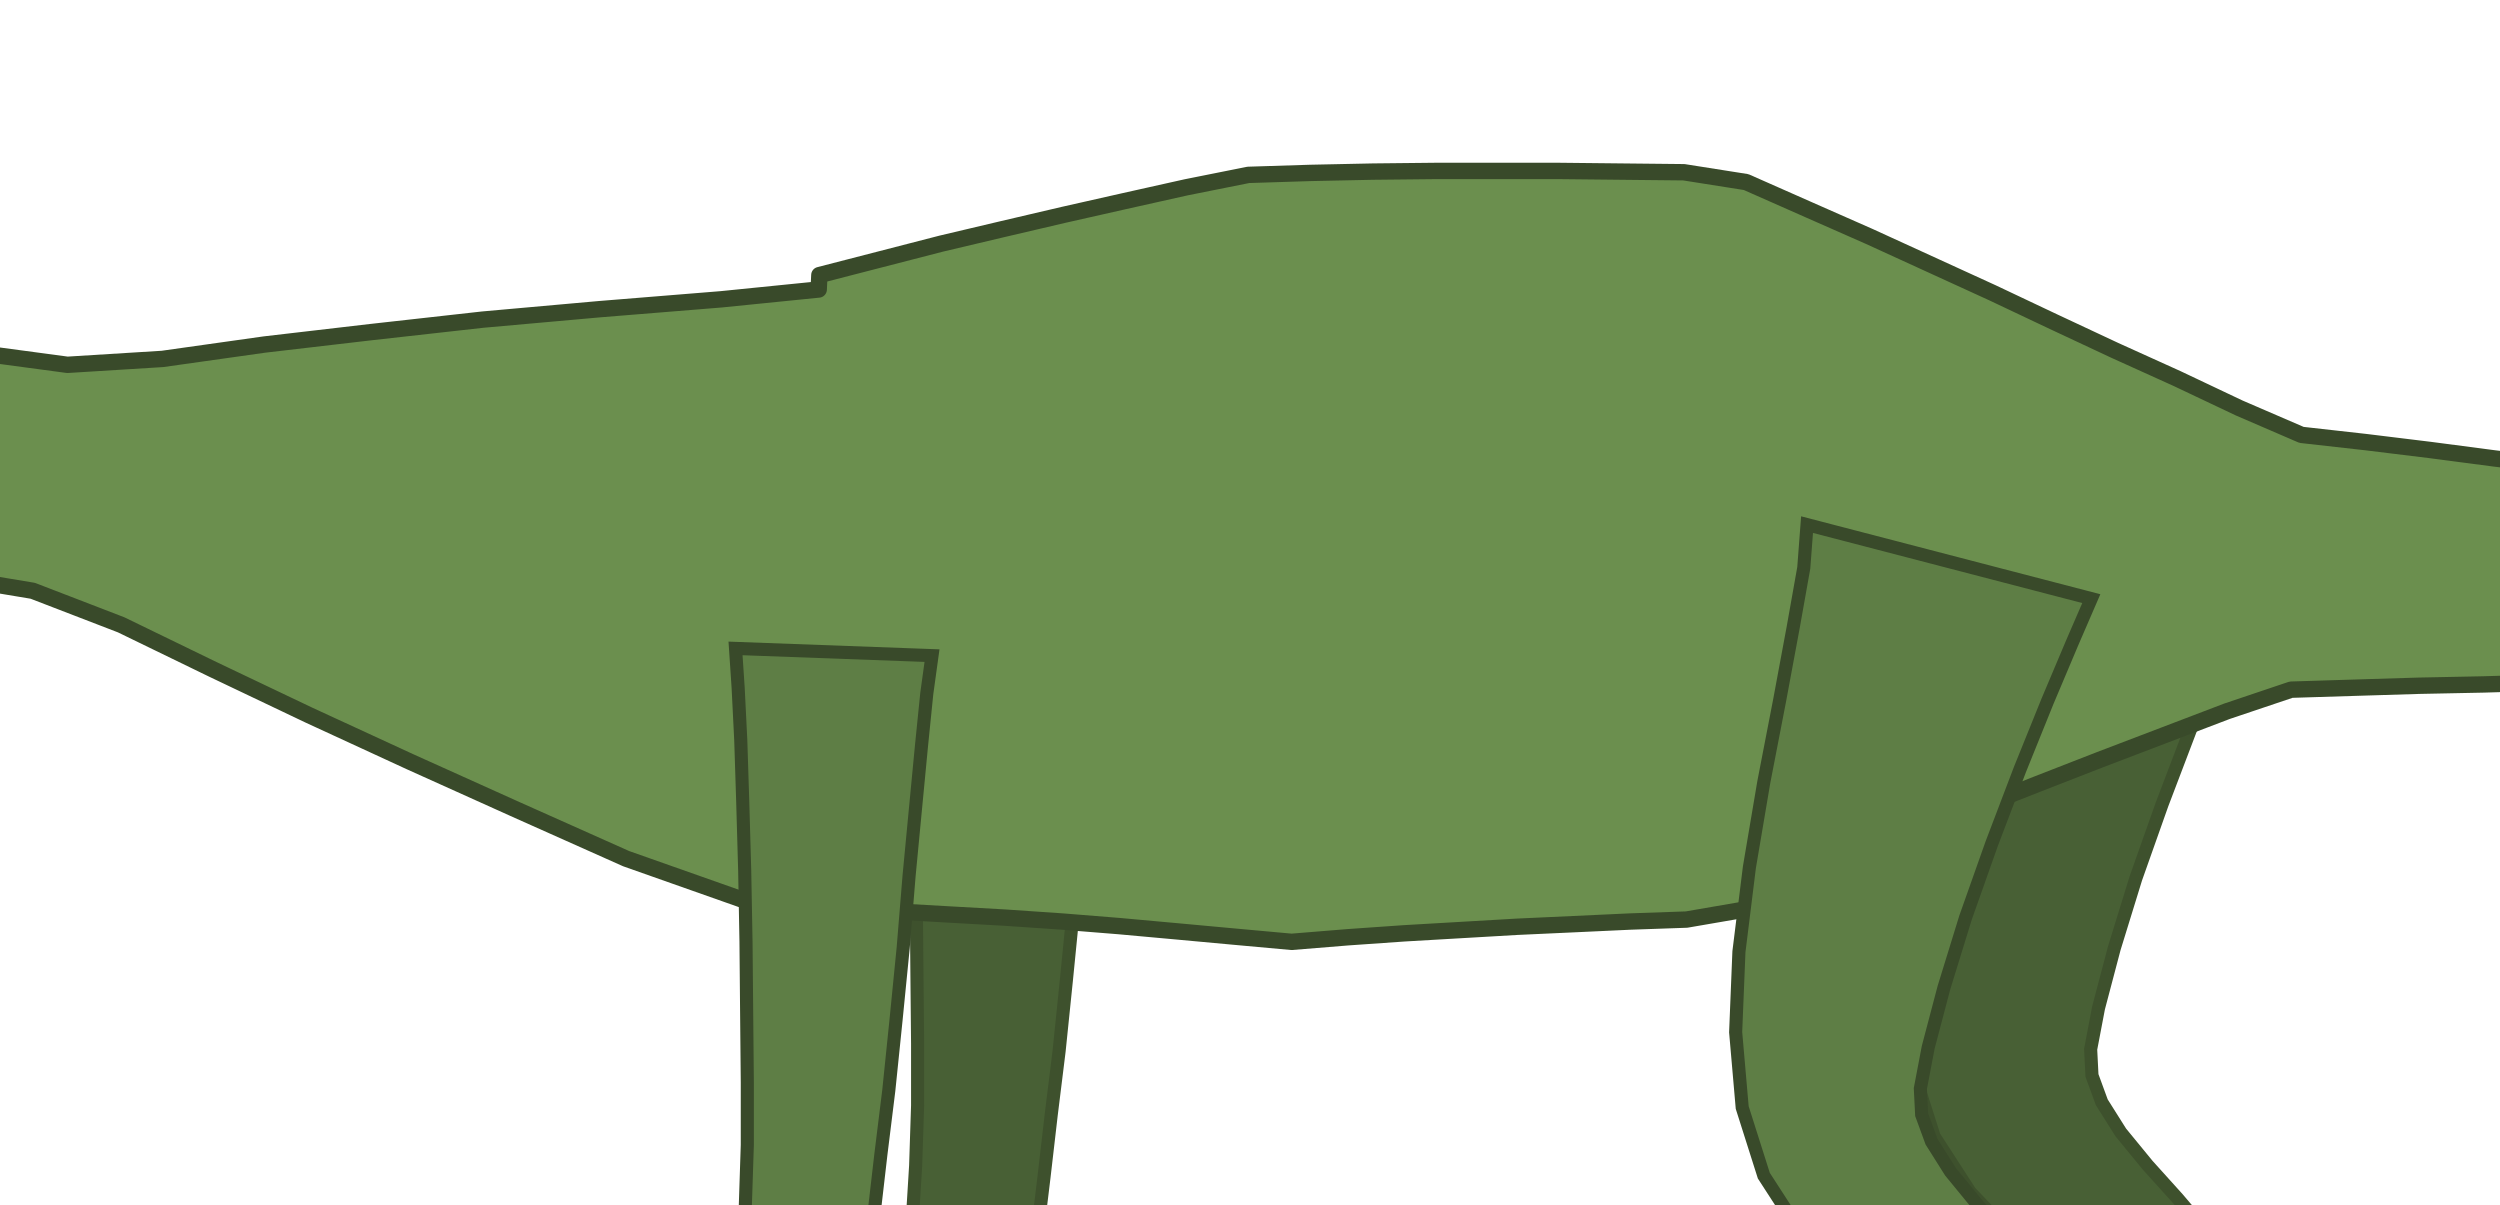
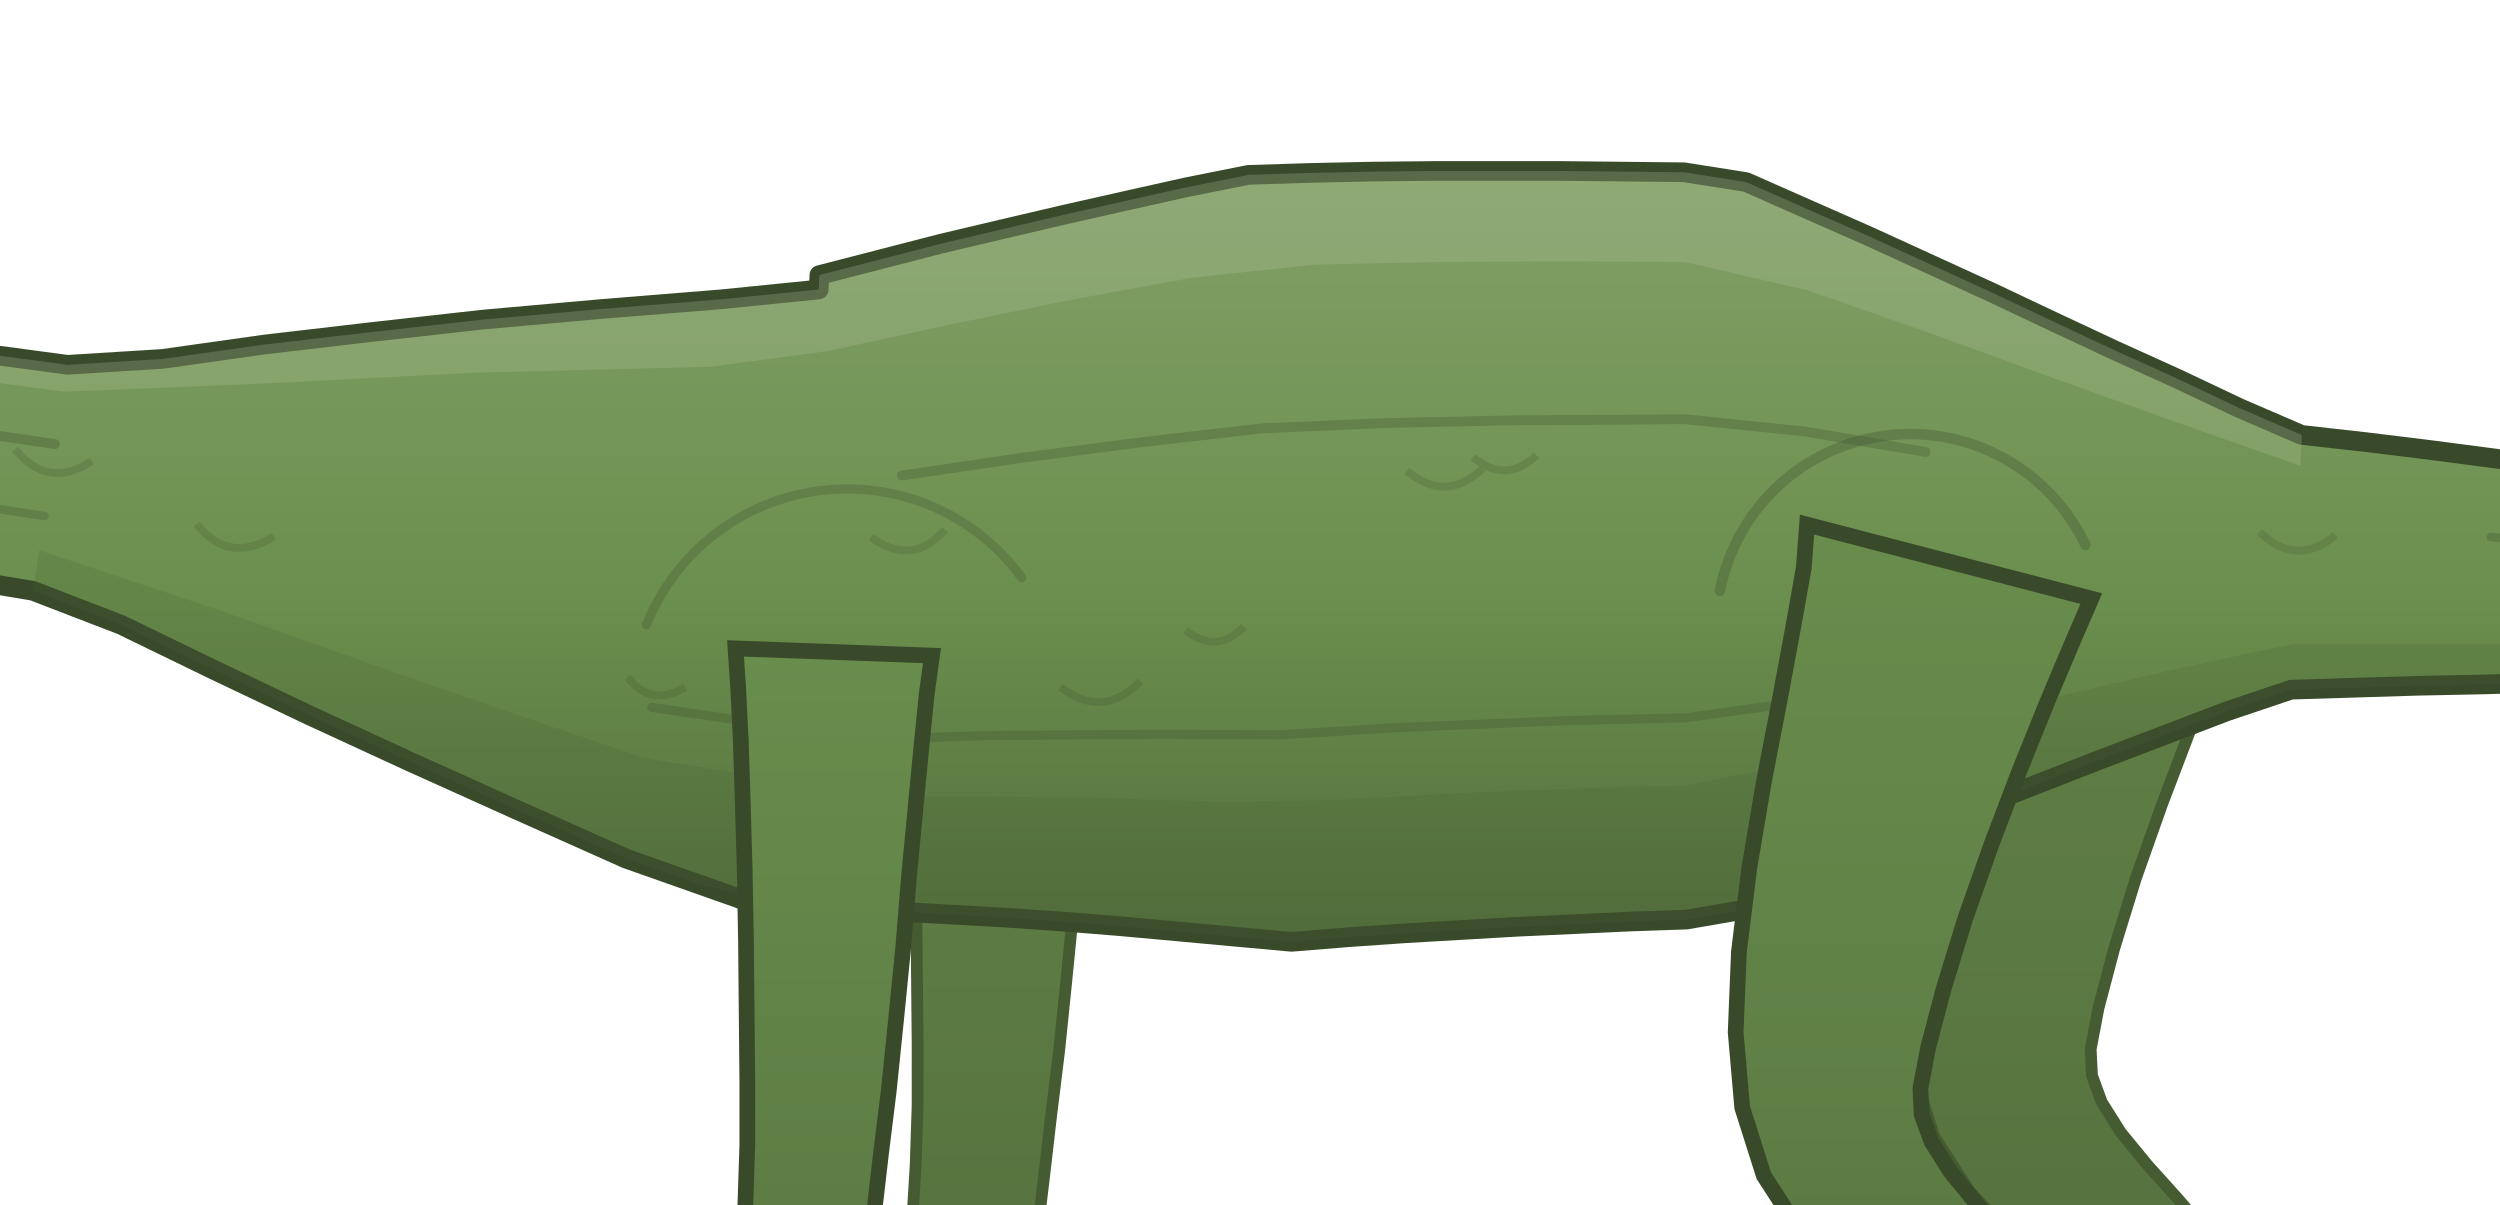
<svg xmlns="http://www.w3.org/2000/svg" viewBox="211.4 218.5 381.7 183.9" role="img" aria-label="Diplodocus back">
-   <path d="M513.3 292.6L512.8 299.2L511.2 308.2L509.1 319.5L506.7 331.9L504.5 344.9L502.9 357.8L502.4 370.1L503.4 381.6L506.7 392L512.2 400.5L518.4 407L524.7 412L530.4 416.1L535 419.4L537.9 421.8L539.4 423.4L539 425.4L537.7 428.2L535.5 431.6L532.6 435.2L529.3 438.8L526 442.2L522.9 445.4L520.6 448L537.4 460L538.6 457.8L540.7 454.8L543.7 450.7L547.1 446L550.4 440.6L553.2 434.7L554.9 428L554.6 420.6L552.5 413.2L548.5 406.9L543.9 401.5L539.3 396.4L535.2 391.4L532.3 386.8L530.8 382.7L530.6 378.7L531.8 372.4L534.2 363.3L537.5 352.6L541.5 341.3L545.8 330L550 319.6L553.8 310.6L556.7 303.9Z" fill="#486035" stroke="#3e512d" stroke-width="2" />
-   <ellipse cx="527" cy="461" rx="25.8" ry="6.5" fill="#486035" stroke="#3e512d" stroke-width="2" />
-   <path d="M349.7 311.5L350.1 317.5L350.5 325.5L350.8 334.9L351.1 345.4L351.3 356.3L351.4 367.3L351.5 377.8L351.5 387.3L351.2 396.5L350.6 406.3L349.9 416.1L349.2 425.8L348.6 434.9L348 443L347.5 449.9L347.3 455.2L362.2 456.8L363.1 451.7L364.2 444.9L365.5 436.8L366.8 427.7L368.2 418L369.6 408.1L370.8 398.2L371.9 388.7L373.1 379L374.2 368.3L375.3 357.2L376.2 346.2L377.2 335.7L378.1 326.3L378.9 318.4L379.7 312.6Z" fill="#486035" stroke="#3e512d" stroke-width="2" />
-   <ellipse cx="352.7" cy="462" rx="18.5" ry="5.5" fill="#486035" stroke="#3e512d" stroke-width="2" />
  <defs>
    <clipPath id="bod-part-diplodocus-back">
      <path d="M804.4 317.8L793.2 316.1L782 314.4L770.8 312.8L759.8 311.2L748.8 309.6L737.9 308L727.1 306.4L716.3 304.9L705.6 303.4L694.9 301.9L684.4 300.5L673.9 299L663.4 297.6L653.1 296.3L642.8 294.9L632.5 293.6L622.4 292.3L612.3 291L602.3 289.7L592.3 288.5L582.4 287.2L572.6 286L562.8 284.9L553.3 280.8L543.8 276.3L534.3 272L524.9 267.6L515.6 263.2L506.2 258.9L496.8 254.6L487.5 250.5L478 246.3L468.5 244.8L459 244.7L449.5 244.6L440 244.6L430.5 244.6L421 244.7L411.5 244.9L402 245.2L392.5 247.1L383.1 249.2L373.8 251.3L364.4 253.5L355.1 255.7L345.8 258.1L336.5 260.5L336.4 262.7L321.5 264.2L303 265.7L285.1 267.3L268.1 269.2L251.8 271.1L236.2 273.3L221.7 274.2L208.3 272.4L195.6 270.7L183.7 269.2L172.5 267.9L162.1 266.7L152.3 265.7L143.3 264.9L135 264.2L127.4 263.7L120.4 263.3L114.2 263.2L108.6 263.1L103.6 263.3L99.2 263.7L95 264.3L90.9 265.4L85.8 267.8L81.1 275.6L82.3 285.1L86.5 288.9L90.3 290.1L93.8 290.4L100.4 280.5L99.5 277.9L100.3 276.5L103.1 278L104.3 285.6L101.1 291.8L99.1 293L99.3 293.1L101.1 293.1L104.1 293.2L107.9 293.4L112.7 293.8L118.3 294.3L124.7 295L131.8 295.9L139.8 296.9L148.5 298.1L157.9 299.4L168.1 301L179.1 302.6L190.8 304.5L203.2 306.5L216.4 308.7L229.9 313.9L243.9 320.7L258.6 327.7L274 334.8L290.2 342.1L307 349.6L329.1 357.4L347.1 357.6L355.9 358.1L364.8 358.6L373.6 359.2L382.3 359.9L391.1 360.7L399.8 361.5L408.6 362.3L417.2 361.6L425.8 361L434.4 360.5L443 360L451.7 359.6L460.3 359.2L468.9 358.9L477.6 357.4L486.3 353.4L495 349.5L503.8 345.7L513.1 341.9L522.5 338.2L532 334.5L541.7 330.8L551.4 327.1L561.2 323.8L570.9 323.5L580.7 323.2L590.6 323L600.6 322.7L610.6 322.5L620.7 322.3L630.9 322.2L641.2 322L651.5 321.9L661.9 321.8L672.4 321.7L683 321.7L693.6 321.7L704.3 321.7L715.1 321.7L725.9 321.7L736.9 321.8L747.9 321.9L758.9 322L770.1 322.2L781.3 322.4L792.6 322.5L804 322.8Z" />
    </clipPath>
+     <linearGradient id="gb-part-diplodocus-back" x1="0" y1="0" x2="0" y2="1">
+       <stop offset="0" stop-color="#82a068" />
+       <stop offset="0.55" stop-color="#6b8f4e" />
+       <stop offset="1" stop-color="#536f3d" />
+     </linearGradient>
+     <linearGradient id="gl-part-diplodocus-back" x1="0" y1="0" x2="0" y2="1">
+       <stop offset="0" stop-color="#698d4d" />
+       <stop offset="0.55" stop-color="#5e7e45" />
+       <stop offset="1" stop-color="#526c3c" />
+     </linearGradient>
+     <linearGradient id="gf-part-diplodocus-back" x1="0" y1="0" x2="0" y2="1">
+       <stop offset="0" stop-color="#628347" />
+       <stop offset="0.55" stop-color="#597641" />
+       <stop offset="1" stop-color="#506a3a" />
+     </linearGradient>
  </defs>
-   <path d="M804.4 317.8L793.2 316.1L782 314.4L770.8 312.8L759.8 311.2L748.8 309.6L737.9 308L727.1 306.4L716.3 304.9L705.6 303.4L694.9 301.9L684.4 300.5L673.9 299L663.4 297.6L653.1 296.3L642.8 294.9L632.5 293.6L622.4 292.3L612.3 291L602.3 289.7L592.3 288.5L582.4 287.2L572.6 286L562.8 284.9L553.3 280.8L543.8 276.3L534.3 272L524.9 267.6L515.6 263.2L506.2 258.9L496.8 254.6L487.5 250.5L478 246.3L468.5 244.8L459 244.7L449.5 244.6L440 244.6L430.5 244.6L421 244.7L411.5 244.9L402 245.2L392.5 247.1L383.1 249.2L373.8 251.3L364.4 253.5L355.1 255.7L345.8 258.1L336.5 260.5L336.4 262.7L321.5 264.2L303 265.7L285.1 267.3L268.1 269.2L251.8 271.1L236.2 273.3L221.7 274.2L208.3 272.4L195.6 270.7L183.7 269.2L172.5 267.9L162.1 266.7L152.3 265.7L143.3 264.9L135 264.2L127.4 263.7L120.4 263.3L114.2 263.2L108.6 263.1L103.6 263.3L99.2 263.7L95 264.3L90.9 265.4L85.8 267.8L81.1 275.6L82.3 285.1L86.5 288.9L90.3 290.1L93.8 290.4L100.4 280.5L99.5 277.9L100.3 276.5L103.1 278L104.3 285.6L101.1 291.8L99.1 293L99.3 293.1L101.1 293.1L104.1 293.2L107.9 293.4L112.7 293.8L118.3 294.3L124.7 295L131.8 295.9L139.8 296.9L148.5 298.1L157.9 299.4L168.1 301L179.1 302.6L190.8 304.5L203.2 306.5L216.4 308.7L229.9 313.9L243.9 320.7L258.6 327.7L274 334.8L290.2 342.1L307 349.6L329.1 357.4L347.1 357.6L355.9 358.1L364.8 358.6L373.6 359.2L382.3 359.9L391.1 360.7L399.8 361.5L408.6 362.3L417.2 361.6L425.8 361L434.4 360.5L443 360L451.7 359.6L460.3 359.2L468.9 358.9L477.6 357.4L486.3 353.4L495 349.5L503.8 345.7L513.1 341.9L522.5 338.2L532 334.5L541.7 330.8L551.4 327.1L561.2 323.8L570.9 323.5L580.7 323.2L590.6 323L600.6 322.7L610.6 322.5L620.7 322.3L630.9 322.2L641.2 322L651.5 321.9L661.9 321.8L672.4 321.7L683 321.7L693.6 321.7L704.3 321.7L715.1 321.7L725.9 321.7L736.9 321.8L747.9 321.9L758.9 322L770.1 322.2L781.3 322.4L792.6 322.5L804 322.8Z" fill="#6b8f4e" stroke="#394a2a" stroke-width="2.5" stroke-linejoin="round" />
+   <path d="M513.3 292.6L512.8 299.2L511.2 308.2L509.1 319.5L506.7 331.9L504.5 344.9L502.9 357.8L502.4 370.1L503.4 381.6L506.7 392L512.2 400.5L518.4 407L524.7 412L530.4 416.1L535 419.4L537.9 421.8L539.4 423.4L539 425.4L537.7 428.2L535.5 431.6L532.6 435.2L529.3 438.8L526 442.2L522.9 445.4L520.6 448L537.4 460L538.6 457.8L540.7 454.8L543.7 450.7L547.1 446L550.4 440.6L553.2 434.7L554.9 428L554.6 420.6L552.5 413.2L548.5 406.9L543.9 401.5L539.3 396.4L535.2 391.4L532.3 386.8L530.8 382.7L530.6 378.7L531.8 372.4L534.2 363.3L537.5 352.6L541.5 341.3L545.8 330L550 319.6L553.8 310.6L556.7 303.9Z" fill="url(#gf-part-diplodocus-back)" stroke="#455b32" stroke-width="1.8" />
+   <ellipse cx="527" cy="461" rx="25.8" ry="6.5" fill="url(#gf-part-diplodocus-back)" stroke="#455b32" stroke-width="2" />
+   <path d="M519.3 456.8L517.7 463M530.1 456.8L528.5 463" fill="none" stroke="#394a2a" stroke-width="1.2" opacity="0.45" />
+   <path d="M349.7 311.5L350.1 317.5L350.5 325.5L350.8 334.9L351.1 345.4L351.3 356.3L351.4 367.3L351.5 377.8L351.5 387.3L351.2 396.5L350.6 406.3L349.9 416.1L349.2 425.8L348.6 434.9L348 443L347.5 449.9L347.3 455.2L362.2 456.8L363.1 451.7L364.2 444.9L365.5 436.8L366.8 427.7L368.2 418L369.6 408.1L370.8 398.2L371.9 388.7L373.1 379L374.2 368.3L375.3 357.2L376.2 346.2L377.2 335.7L378.1 326.3L378.9 318.4L379.7 312.6Z" fill="url(#gf-part-diplodocus-back)" stroke="#455b32" stroke-width="1.8" />
+   <ellipse cx="352.7" cy="462" rx="18.5" ry="5.5" fill="url(#gf-part-diplodocus-back)" stroke="#455b32" stroke-width="2" />
+   <path d="M347.2 458.4L345.6 463.7M354.9 458.4L353.3 463.7" fill="none" stroke="#394a2a" stroke-width="1.2" opacity="0.45" />
+   <path d="M804.4 317.8L793.2 316.1L782 314.4L770.8 312.8L759.8 311.2L748.8 309.6L737.9 308L727.1 306.4L716.3 304.9L705.6 303.4L694.9 301.9L684.4 300.5L673.9 299L663.4 297.6L653.1 296.3L642.8 294.9L632.5 293.6L622.4 292.3L612.3 291L602.3 289.7L592.3 288.5L582.4 287.2L572.6 286L562.8 284.9L553.3 280.8L543.8 276.3L534.3 272L524.9 267.6L515.6 263.2L506.2 258.9L496.8 254.6L487.5 250.5L478 246.3L468.5 244.8L459 244.7L449.5 244.6L440 244.6L430.5 244.6L421 244.7L411.5 244.9L402 245.2L392.5 247.1L383.1 249.2L373.8 251.3L364.4 253.5L355.1 255.7L345.8 258.1L336.5 260.5L336.4 262.7L321.5 264.2L303 265.7L285.1 267.3L268.1 269.2L251.8 271.1L236.2 273.3L221.7 274.2L208.3 272.4L195.6 270.7L183.7 269.2L172.5 267.9L162.1 266.7L152.3 265.7L143.3 264.9L135 264.2L127.4 263.7L120.4 263.3L114.2 263.2L108.6 263.1L103.6 263.3L99.2 263.7L95 264.3L90.9 265.4L85.8 267.8L81.1 275.6L82.3 285.1L86.5 288.9L90.3 290.1L93.8 290.4L100.4 280.5L99.5 277.9L100.3 276.5L103.1 278L104.3 285.6L101.1 291.8L99.1 293L99.3 293.1L101.1 293.1L104.1 293.2L107.9 293.4L112.7 293.8L118.3 294.3L124.7 295L131.8 295.9L139.8 296.9L148.5 298.1L157.9 299.4L168.1 301L179.1 302.6L190.8 304.5L203.2 306.5L216.4 308.7L229.9 313.9L243.9 320.7L258.6 327.7L274 334.8L290.2 342.1L307 349.6L329.1 357.4L347.1 357.6L355.9 358.1L364.8 358.6L373.6 359.2L382.3 359.9L391.1 360.7L399.8 361.5L408.6 362.3L417.2 361.6L425.8 361L434.4 360.5L443 360L451.7 359.6L460.3 359.2L468.9 358.9L477.6 357.4L486.3 353.4L495 349.5L503.8 345.7L513.1 341.9L522.5 338.2L532 334.5L541.7 330.8L551.4 327.1L561.2 323.8L570.9 323.5L580.7 323.2L590.6 323L600.6 322.7L610.6 322.5L620.7 322.3L630.9 322.2L641.2 322L651.5 321.9L661.9 321.8L672.4 321.7L683 321.7L693.6 321.7L704.3 321.7L715.1 321.7L725.9 321.7L736.9 321.8L747.9 321.9L758.9 322L770.1 322.2L781.3 322.4L792.6 322.5L804 322.8Z" fill="url(#gb-part-diplodocus-back)" stroke="#394a2a" stroke-width="3" stroke-linejoin="round" />
+   <g clip-path="url(#bod-part-diplodocus-back)">
+     <path d="M770.1 322.4L747.8 322.2L725.9 322L704.3 322L682.9 322.1L661.9 322.3L641.1 322.6L620.7 322.9L600.5 323.4L580.7 324L561.1 324.6L541.6 331.9L522.5 339.6L503.8 347.4L486.2 355.5L468.9 361.2L451.7 361.9L434.5 362.8L417.3 364L400 363.8L382.5 362.1L365 360.7L347.3 359.5L306.7 351.3L273.8 336.2L243.7 321.7L216.3 309.4L217.4 302.5L245.3 311.8L276 322.7L309.6 334.2L345.2 340.1L363 340.1L380.8 340.4L398.5 340.9L416.1 340.6L433.7 339.6L451.3 338.9L468.9 338.4L486.5 334.9L504.3 330.1L522.9 325.5L542 321L561.5 316.8L581 316.8L600.9 316.8L621 316.9L641.5 317.1L662.2 317.5L683.2 317.9L704.5 318.4L726.1 319L748 319.7L770.2 320.5Z" fill="#475d34" opacity="0.2" />
+     <path d="M562.9 284.1L543.8 275.3L525 266.2L506.2 257.2L487.5 248.4L468.5 242.5L449.5 242.3L430.4 242.3L411.4 242.6L392.4 244.8L373.6 249.1L354.9 253.7L336.3 258.5L321.8 262.5L285.4 266L252 270.2L221.8 273.5L195.7 270L172.6 267.2L152.4 265.1L135 263.6L120.5 262.7L108.6 262.5L99.1 263.1L90.7 264.8L80.7 275.4L86.3 289.2L88.2 287.4L83.9 276.8L91.9 268.7L99.4 267.2L108.5 266.8L120.2 267.1L134.6 268L151.9 269.6L172 271.9L195.1 274.8L221.1 278.3L250.8 277.1L283.8 275.4L319.8 274.5L337.8 272.1L356.2 268.1L374.8 264.3L393.4 260.9L412.2 258.9L431 258.5L449.8 258.4L468.6 258.5L487.3 262.8L505.9 269.3L524.6 276.1L543.5 282.9L562.6 289.6Z" fill="#b4c59f" opacity="0.26" />
+   </g>
+   <g clip-path="url(#bod-part-diplodocus-back)">
+     <g fill="none" stroke="#394a2a" stroke-width="1.2" opacity="0.2">
+       <path d="M253.2 300.4Q246.4 304.7 241.4 298.5" />
+       <path d="M316 323.4Q310.9 326.6 307.2 321.9" />
+       <path d="M209.8 292.3Q204.9 295.6 201.1 291" />
+       <path d="M385.5 322.5Q379.9 328.4 373.3 323.4" />
+       <path d="M401.3 314.2Q397.1 318.5 392.4 314.7" />
+       <path d="M568 300.2Q562 305.2 556.4 299.7" />
+       <path d="M437.8 290Q432.2 295.4 426.2 290.4" />
+       <path d="M336.1 326.8Q331.1 330.6 326.8 326.1" />
+       <path d="M519.8 320.6Q513.6 325.9 507.7 320.3" />
+       <path d="M197.9 285.5Q193.1 288.7 189.4 284.2" />
+       <path d="M187.7 283.9Q181.1 288.4 175.9 282.3" />
+       <path d="M355.7 299.4Q350.5 305.1 344.4 300.5" />
+       <path d="M225.4 288.9Q218.8 293.3 213.7 287.1" />
+       <path d="M446 288Q441.3 292.5 436.3 288.3" />
+     </g>
+     <g fill="none" stroke="#394a2a" stroke-linecap="round">
+       <path d="M219.8 286.3L193.9 282.5L171 279.5L160.6 278.2L142.1 276.1L133.9 275.3L119.7 274.2L113.7 273.9L103.8 273.8L99.9 274" stroke-width="1.5" opacity="0.3" />
+       <path d="M218.2 297.3L192.4 293.3L180.6 291.6L169.6 290L149.7 287.4L140.9 286.3L125.6 284.7L119 284.1L113.2 283.7" stroke-width="1.3" opacity="0.26" />
+       <path d="M505.4 287.5L487.1 284.4L468.7 282.5L441 282.7L422.6 283.1L404.1 283.9L385.8 286L367.4 288.4L349.1 291.1" stroke-width="1.5" opacity="0.28" />
+       <path d="M486.6 325.6L468.8 328.1L451.1 328.5L424.5 329.6L406.8 330.7L389 330.6L362.1 330.8L344.2 331.4L310.9 326.5" stroke-width="1.4" opacity="0.26" />
+       <path d="M759.5 315L737.5 312.8L715.9 310.8L694.5 308.8L673.4 307L652.5 305.2L632 303.6L611.7 302L591.7 300.5" stroke-width="1.3" opacity="0.28" />
+       <path d="M748.2 317.6L726.3 316.4L704.7 315.3L694.1 314.8L672.9 313.8L652.1 312.9L641.7 312.5L621.3 311.8L611.2 311.5" stroke-width="1.3" opacity="0.24" />
+       <path d="M474 308.7A29.6 29.6 0 0 1 529.8 301.7" stroke-width="1.6" opacity="0.3" />
+       <path d="M310.1 313.9A33 33 0 0 1 367.4 306.7" stroke-width="1.4" opacity="0.26" />
+     </g>
+   </g>
  <path d="M108 290.4L104 290.2L98.9 290.2L98.2 290.1L101.6 284.4L100.3 279L97.7 280.3" fill="none" stroke="#394a2a" stroke-width="2" opacity="0.7" />
+   <path d="M112.9 290.8Q114.1 285.9 118.3 282.1" fill="none" stroke="#394a2a" stroke-width="1.6" opacity="0.45" />
+   <path d="M89.4 282.9Q89.2 286.6 92.8 286.7" fill="none" stroke="#394a2a" stroke-width="1.6" opacity="0.75" />
  <circle cx="89" cy="279" r="3.5" fill="#fdfaef" stroke="#394a2a" stroke-width="1.5" />
-   <circle cx="88.1" cy="279" r="1.6" fill="#1c1a14" />
-   <path d="M487.3 298.6L486.8 305.2L485.2 314.2L483.1 325.5L480.7 337.9L478.5 350.9L476.9 363.8L476.4 376.1L477.4 387.6L480.7 398L486.2 406.5L492.4 413L498.7 418L504.4 422.1L509 425.4L511.9 427.8L513.4 429.4L513 431.4L511.7 434.2L509.5 437.6L506.6 441.2L503.3 444.8L500 448.2L496.9 451.4L494.6 454L511.4 466L512.6 463.8L514.7 460.8L517.7 456.7L521.1 452L524.4 446.6L527.2 440.7L528.9 434L528.6 426.6L526.5 419.2L522.5 412.9L517.9 407.5L513.3 402.4L509.2 397.4L506.3 392.8L504.8 388.7L504.6 384.7L505.8 378.4L508.2 369.3L511.5 358.6L515.5 347.3L519.8 336L524 325.6L527.8 316.6L530.7 309.9Z" fill="#5e7e45" stroke="#394a2a" stroke-width="2" />
-   <ellipse cx="501" cy="464" rx="26.8" ry="7" fill="#5e7e45" stroke="#394a2a" stroke-width="2" />
-   <path d="M476.2 462L464.2 468L480.2 469Z" fill="#5e7e45" stroke="#394a2a" stroke-width="1.5" />
-   <path d="M323.7 317.5L324.1 323.5L324.5 331.5L324.8 340.9L325.1 351.4L325.3 362.3L325.4 373.3L325.5 383.8L325.5 393.3L325.2 402.5L324.6 412.3L323.9 422.1L323.2 431.8L322.6 440.9L322 449L321.5 455.9L321.3 461.2L336.2 462.8L337.1 457.7L338.2 450.9L339.5 442.8L340.8 433.7L342.2 424L343.6 414.1L344.8 404.2L345.9 394.7L347.1 385L348.2 374.3L349.3 363.2L350.2 352.2L351.2 341.7L352.1 332.3L352.9 324.4L353.7 318.6Z" fill="#5e7e45" stroke="#394a2a" stroke-width="2" />
-   <ellipse cx="326.7" cy="465" rx="19.5" ry="6" fill="#5e7e45" stroke="#394a2a" stroke-width="2" />
+   <circle cx="88.6" cy="279" r="2.2" fill="#c9983d" />
+   <circle cx="88.4" cy="279" r="1.2" fill="#1c1a14" />
+   <circle cx="87.8" cy="278" r="0.8" fill="#fdfaef" opacity="0.9" />
+   <path d="M84.8 271.5Q82.1 276.4 82.5 283.1" fill="none" stroke="#394a2a" stroke-width="2.2" stroke-linecap="round" />
+   <path d="M487.3 298.6L486.8 305.2L485.2 314.2L483.1 325.5L480.7 337.9L478.5 350.9L476.9 363.8L476.4 376.1L477.4 387.6L480.7 398L486.2 406.5L492.4 413L498.7 418L504.4 422.1L509 425.4L511.9 427.8L513.4 429.4L513 431.4L511.7 434.2L509.5 437.6L506.6 441.2L503.3 444.8L500 448.2L496.9 451.4L494.6 454L511.4 466L512.6 463.8L514.7 460.8L517.7 456.7L521.1 452L524.4 446.6L527.2 440.7L528.9 434L528.6 426.6L526.5 419.2L522.5 412.9L517.9 407.5L513.3 402.4L509.2 397.4L506.3 392.8L504.8 388.7L504.6 384.7L505.8 378.4L508.2 369.3L511.5 358.6L515.5 347.3L519.8 336L524 325.6L527.8 316.6L530.7 309.9Z" fill="url(#gl-part-diplodocus-back)" stroke="#394a2a" stroke-width="2.4" />
+   <ellipse cx="501" cy="464" rx="26.8" ry="7" fill="url(#gl-part-diplodocus-back)" stroke="#394a2a" stroke-width="2" />
+   <path d="M493 459.5L491.4 466.1M504.2 459.5L502.6 466.1" fill="none" stroke="#394a2a" stroke-width="1.2" opacity="0.45" />
+   <path d="M476.2 462L464.2 468L480.2 469Z" fill="url(#gl-part-diplodocus-back)" stroke="#394a2a" stroke-width="1.5" />
+   <path d="M323.7 317.5L324.1 323.5L324.5 331.5L324.8 340.9L325.1 351.4L325.3 362.3L325.4 373.3L325.5 383.8L325.5 393.3L325.2 402.5L324.6 412.3L323.9 422.1L323.2 431.8L322.6 440.9L322 449L321.5 455.9L321.3 461.2L336.2 462.8L337.1 457.7L338.2 450.9L339.5 442.8L340.8 433.7L342.2 424L343.6 414.1L344.8 404.2L345.9 394.7L347.1 385L348.2 374.3L349.3 363.2L350.2 352.2L351.2 341.7L352.1 332.3L352.9 324.4L353.7 318.6Z" fill="url(#gl-part-diplodocus-back)" stroke="#394a2a" stroke-width="2.4" />
+   <ellipse cx="326.7" cy="465" rx="19.5" ry="6" fill="url(#gl-part-diplodocus-back)" stroke="#394a2a" stroke-width="2" />
+   <path d="M320.9 461.1L319.3 466.8M329.1 461.1L327.5 466.8" fill="none" stroke="#394a2a" stroke-width="1.2" opacity="0.45" />
</svg>
